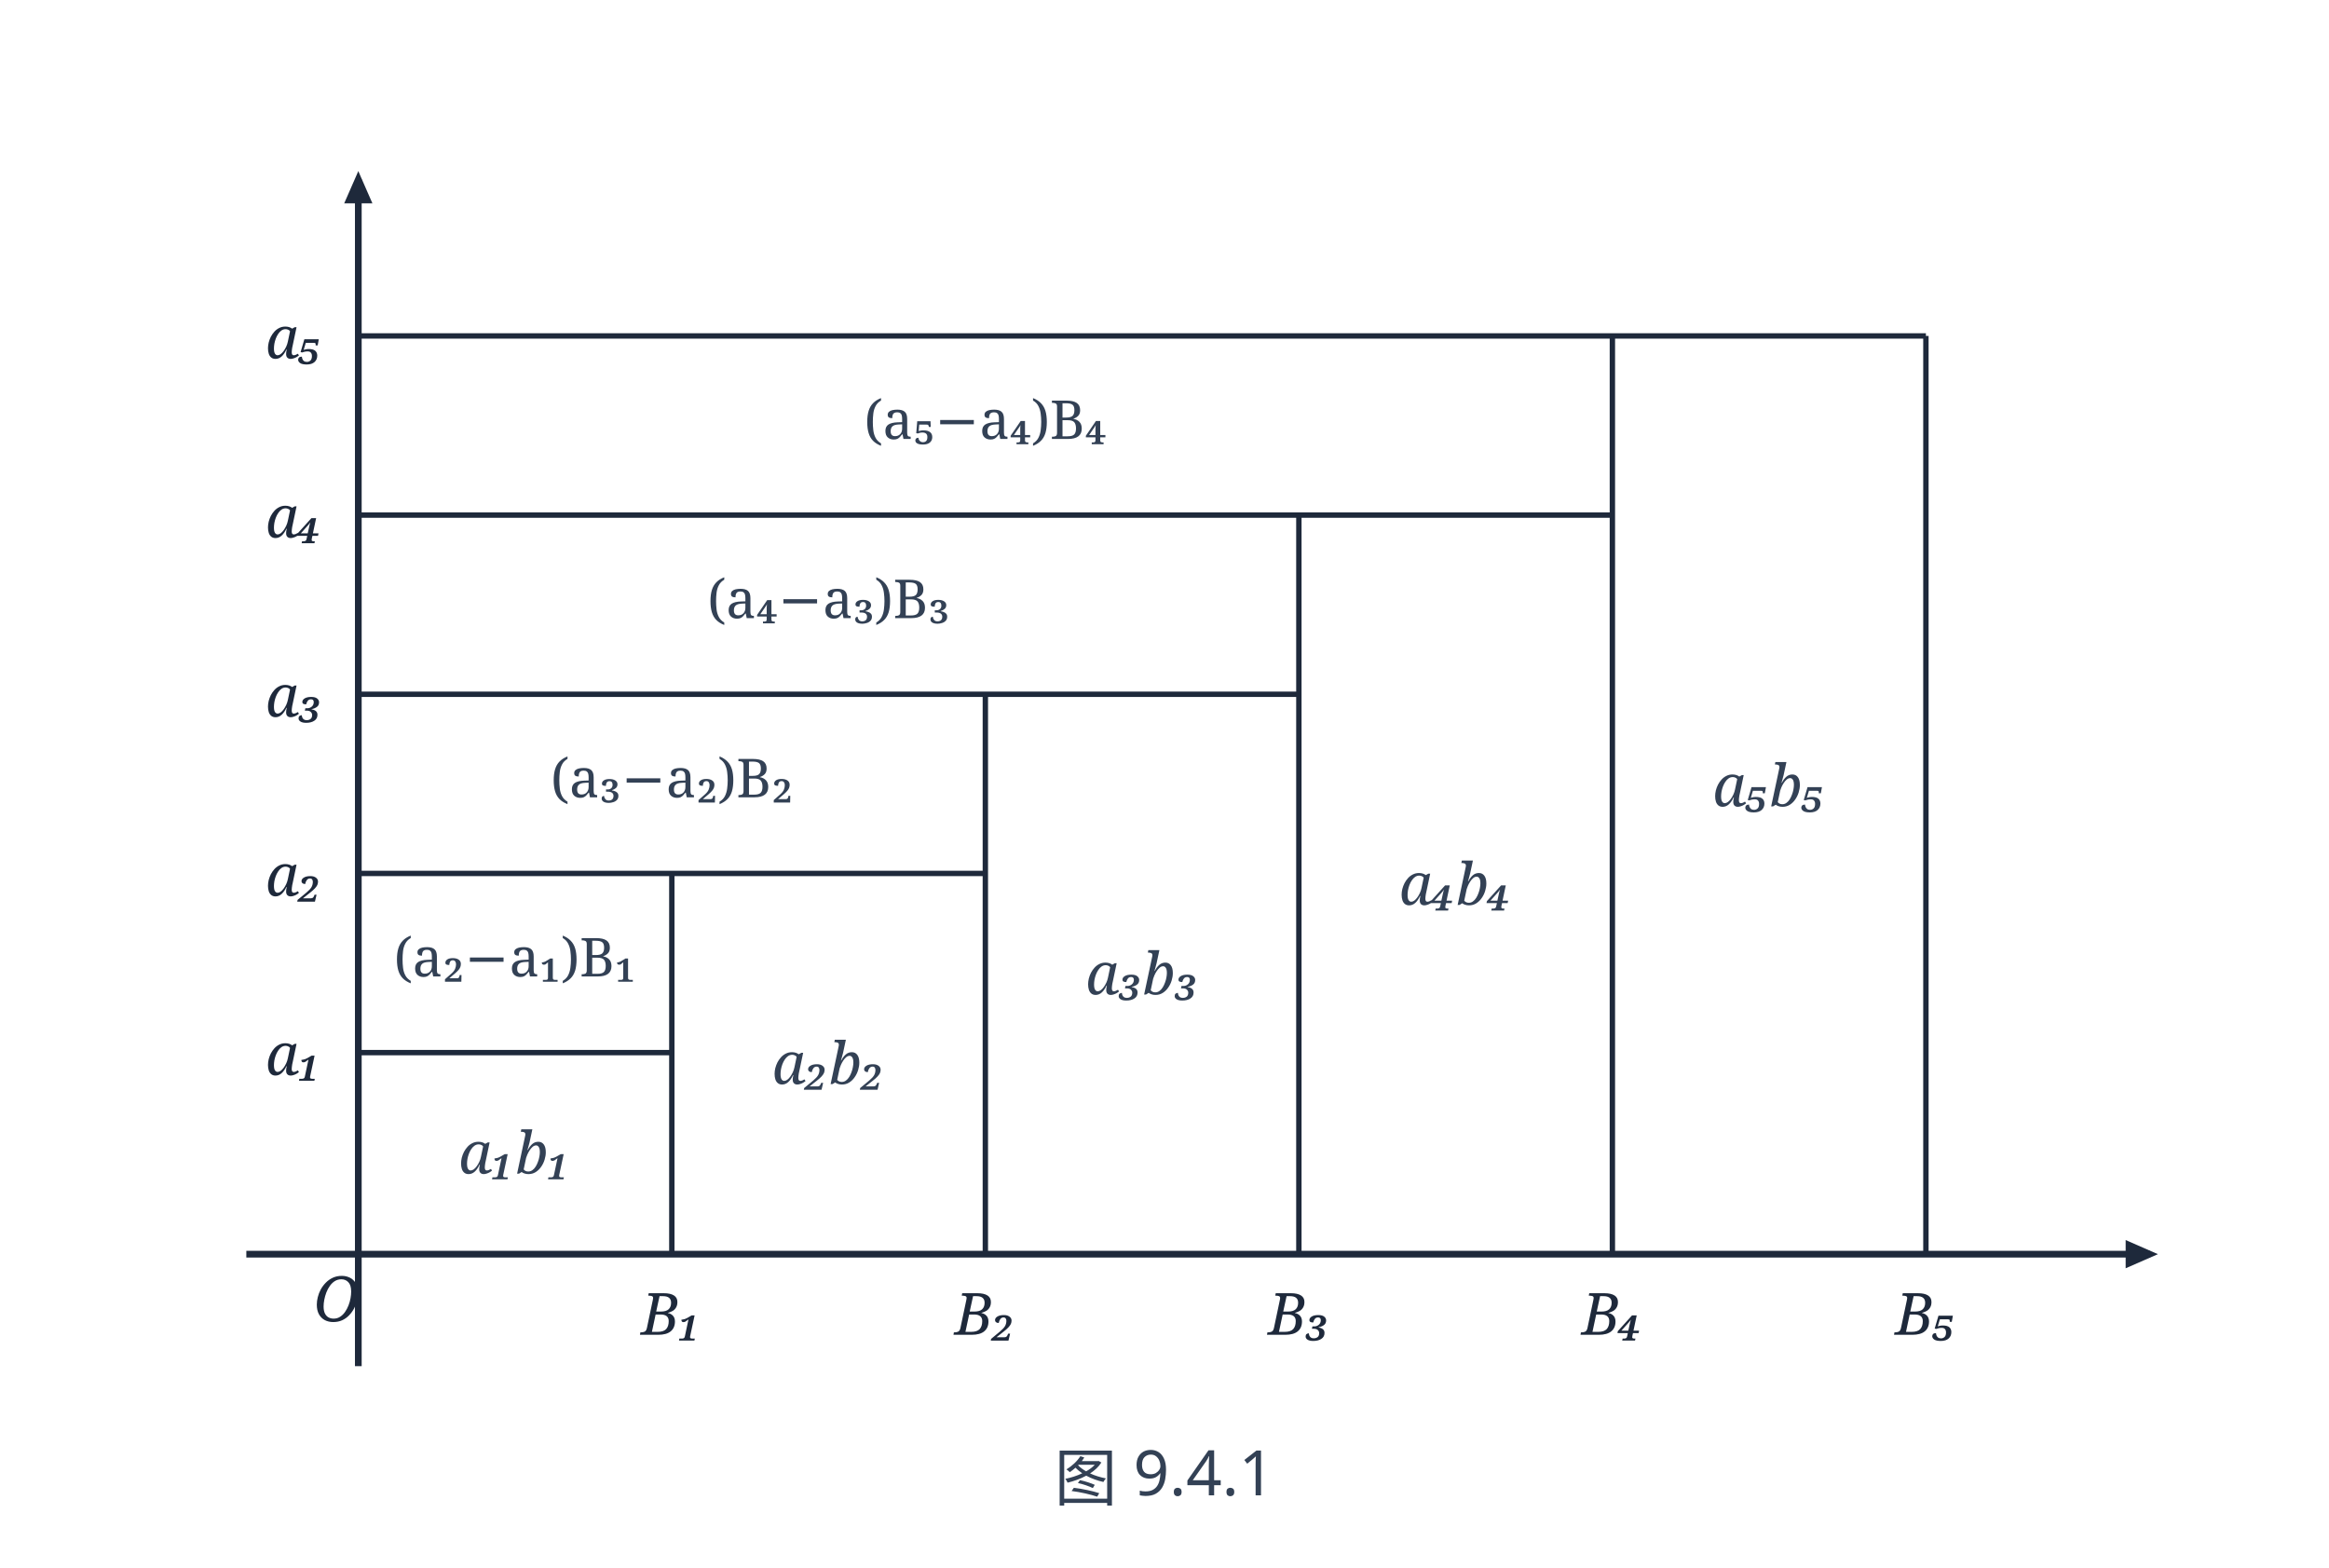
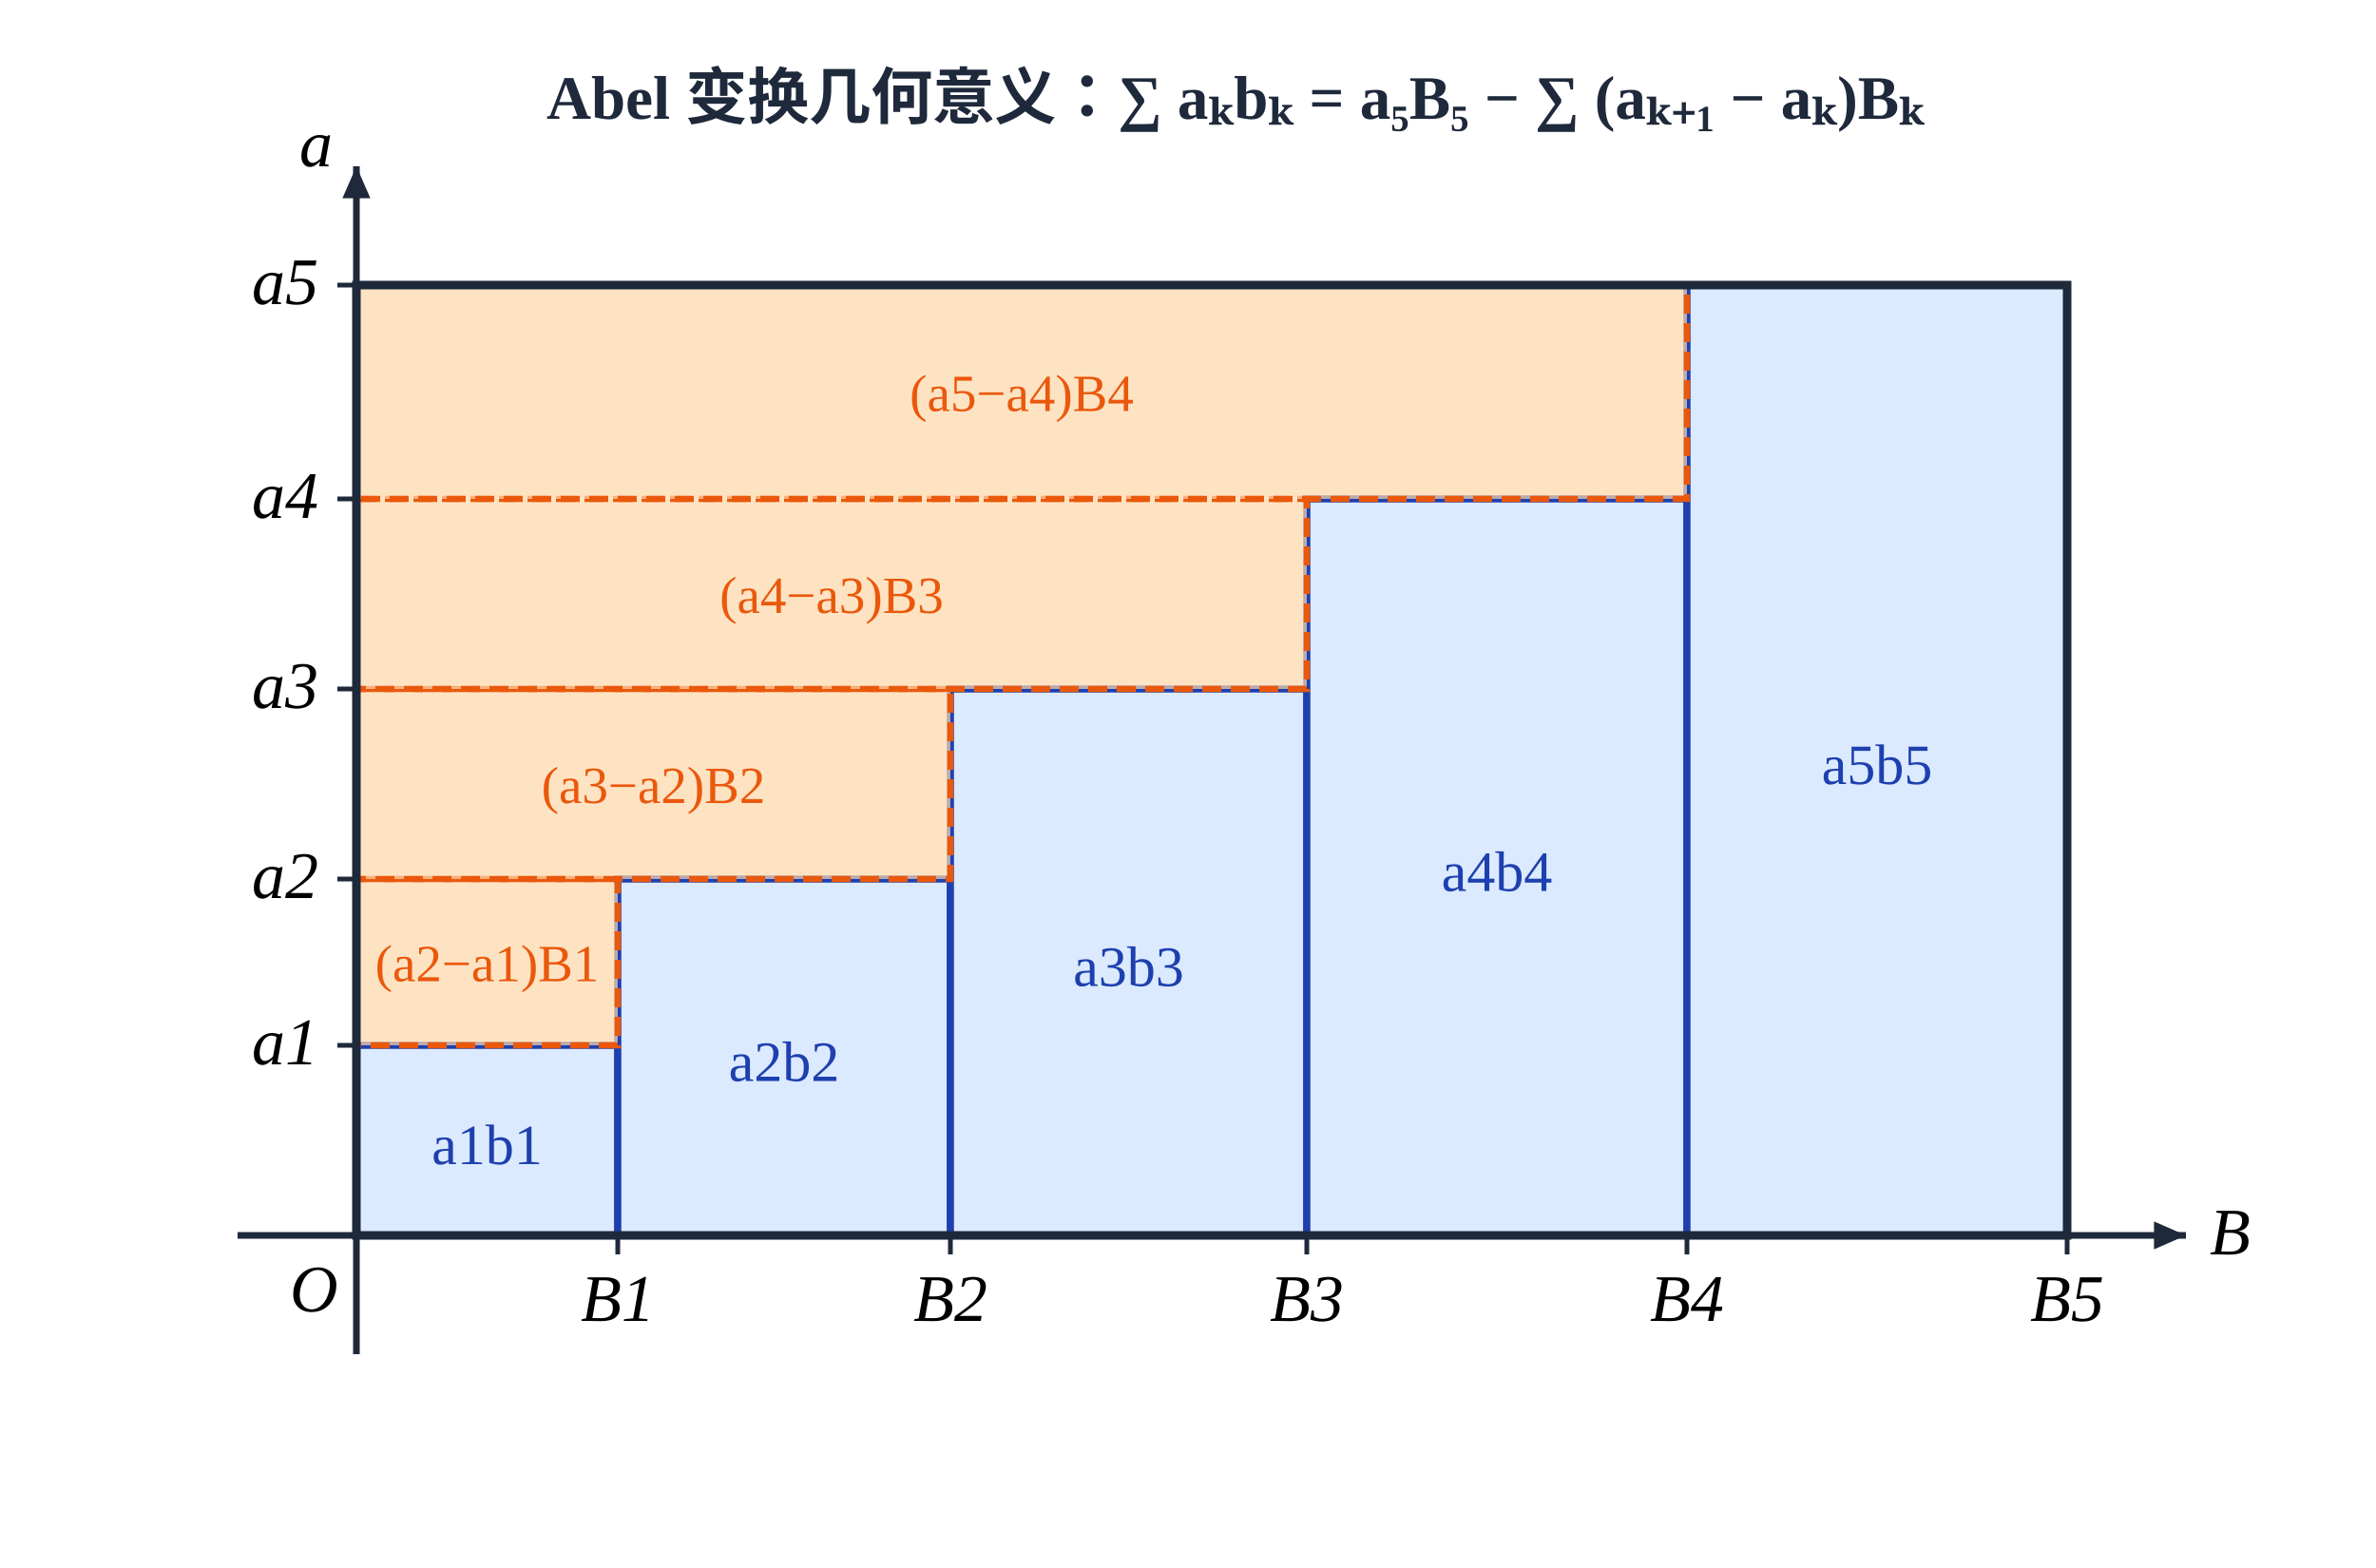
- <svg xmlns="http://www.w3.org/2000/svg" viewBox="0 0 520 350" width="100%" height="auto" style="max-width: 520px;">
+ <svg xmlns="http://www.w3.org/2000/svg" viewBox="0 0 500 330" width="100%" height="auto" style="max-width:500px; font-family:'Times New Roman', serif; font-size:14px;">
  <defs>
-     <marker id="arrow-941" viewBox="0 0 10 10" refX="6" refY="5" markerWidth="6" markerHeight="6" orient="auto-start-reverse">
+     <marker id="arr" viewBox="0 0 10 10" refX="8" refY="5" markerWidth="6" markerHeight="6" orient="auto-start-reverse">
      <path d="M 0 1.5 L 8 5 L 0 8.5 z" fill="#1e293b" />
    </marker>
+     <marker id="arr_red" viewBox="0 0 10 10" refX="8" refY="5" markerWidth="6" markerHeight="6" orient="auto-start-reverse">
+       <path d="M 0 1.5 L 8 5 L 0 8.5 z" fill="#dc2626" />
+     </marker>
  </defs>
-   <line x1="55" y1="280" x2="480" y2="280" stroke="#1e293b" stroke-width="1.5" marker-end="url(#arrow-941)" />
-   <line x1="80" y1="305" x2="80" y2="40" stroke="#1e293b" stroke-width="1.5" marker-end="url(#arrow-941)" />
-   <text x="70" y="295" font-family="KaTeX_Math, serif" font-style="italic" font-size="14" fill="#1e293b">O</text>
-   <line x1="80" y1="75" x2="430" y2="75" stroke="#1e293b" stroke-width="1.2" />
-   <line x1="80" y1="115" x2="360" y2="115" stroke="#1e293b" stroke-width="1.2" />
-   <line x1="80" y1="155" x2="290" y2="155" stroke="#1e293b" stroke-width="1.2" />
-   <line x1="80" y1="195" x2="220" y2="195" stroke="#1e293b" stroke-width="1.2" />
-   <line x1="80" y1="235" x2="150" y2="235" stroke="#1e293b" stroke-width="1.2" />
-   <line x1="150" y1="195" x2="150" y2="280" stroke="#1e293b" stroke-width="1.2" />
-   <line x1="220" y1="155" x2="220" y2="280" stroke="#1e293b" stroke-width="1.2" />
-   <line x1="290" y1="115" x2="290" y2="280" stroke="#1e293b" stroke-width="1.2" />
-   <line x1="360" y1="75" x2="360" y2="280" stroke="#1e293b" stroke-width="1.2" />
-   <line x1="430" y1="75" x2="430" y2="280" stroke="#1e293b" stroke-width="1.2" />
-   <text x="72" y="240" font-family="KaTeX_Math, serif" font-style="italic" font-size="13" fill="#1e293b" text-anchor="end">a₁</text>
-   <text x="72" y="200" font-family="KaTeX_Math, serif" font-style="italic" font-size="13" fill="#1e293b" text-anchor="end">a₂</text>
-   <text x="72" y="160" font-family="KaTeX_Math, serif" font-style="italic" font-size="13" fill="#1e293b" text-anchor="end">a₃</text>
-   <text x="72" y="120" font-family="KaTeX_Math, serif" font-style="italic" font-size="13" fill="#1e293b" text-anchor="end">a₄</text>
-   <text x="72" y="80" font-family="KaTeX_Math, serif" font-style="italic" font-size="13" fill="#1e293b" text-anchor="end">a₅</text>
-   <text x="150" y="298" font-family="KaTeX_Math, serif" font-style="italic" font-size="13" fill="#1e293b" text-anchor="middle">B₁</text>
-   <text x="220" y="298" font-family="KaTeX_Math, serif" font-style="italic" font-size="13" fill="#1e293b" text-anchor="middle">B₂</text>
-   <text x="290" y="298" font-family="KaTeX_Math, serif" font-style="italic" font-size="13" fill="#1e293b" text-anchor="middle">B₃</text>
-   <text x="360" y="298" font-family="KaTeX_Math, serif" font-style="italic" font-size="13" fill="#1e293b" text-anchor="middle">B₄</text>
-   <text x="430" y="298" font-family="KaTeX_Math, serif" font-style="italic" font-size="13" fill="#1e293b" text-anchor="middle">B₅</text>
-   <text x="115" y="262" font-family="KaTeX_Math, serif" font-style="italic" font-size="13" fill="#334155" text-anchor="middle">a₁b₁</text>
-   <text x="185" y="242" font-family="KaTeX_Math, serif" font-style="italic" font-size="13" fill="#334155" text-anchor="middle">a₂b₂</text>
-   <text x="255" y="222" font-family="KaTeX_Math, serif" font-style="italic" font-size="13" fill="#334155" text-anchor="middle">a₃b₃</text>
-   <text x="325" y="202" font-family="KaTeX_Math, serif" font-style="italic" font-size="13" fill="#334155" text-anchor="middle">a₄b₄</text>
-   <text x="395" y="180" font-family="KaTeX_Math, serif" font-style="italic" font-size="13" fill="#334155" text-anchor="middle">a₅b₅</text>
-   <text x="115" y="218" font-family="KaTeX_Math, serif" font-size="12" fill="#334155" text-anchor="middle">(a₂−a₁)B₁</text>
-   <text x="150" y="178" font-family="KaTeX_Math, serif" font-size="12" fill="#334155" text-anchor="middle">(a₃−a₂)B₂</text>
-   <text x="185" y="138" font-family="KaTeX_Math, serif" font-size="12" fill="#334155" text-anchor="middle">(a₄−a₃)B₃</text>
-   <text x="220" y="98" font-family="KaTeX_Math, serif" font-size="12" fill="#334155" text-anchor="middle">(a₅−a₄)B₄</text>
-   <text x="260" y="335" font-family="sans-serif" font-size="14" fill="#334155" text-anchor="middle">图 9.4.1</text>
+   <line x1="50" y1="260" x2="460" y2="260" stroke="#1e293b" stroke-width="1.4" marker-end="url(#arr)" />
+   <line x1="75" y1="285" x2="75" y2="35" stroke="#1e293b" stroke-width="1.4" marker-end="url(#arr)" />
+   <text x="465" y="264" font-style="italic">B</text>
+   <text x="63" y="35" font-style="italic">a</text>
+   <text x="61" y="276" font-style="italic">O</text>
+   <rect x="75" y="220" width="55" height="40" fill="#dbeafe" stroke="#1e40af" stroke-width="1.5" />
+   <text x="102.5" y="245.0" text-anchor="middle" font-size="12px" fill="#1e40af">a1b1</text>
+   <rect x="130" y="185" width="70" height="75" fill="#dbeafe" stroke="#1e40af" stroke-width="1.5" />
+   <text x="165.0" y="227.5" text-anchor="middle" font-size="12px" fill="#1e40af">a2b2</text>
+   <rect x="200" y="145" width="75" height="115" fill="#dbeafe" stroke="#1e40af" stroke-width="1.5" />
+   <text x="237.5" y="207.5" text-anchor="middle" font-size="12px" fill="#1e40af">a3b3</text>
+   <rect x="275" y="105" width="80" height="155" fill="#dbeafe" stroke="#1e40af" stroke-width="1.5" />
+   <text x="315.0" y="187.5" text-anchor="middle" font-size="12px" fill="#1e40af">a4b4</text>
+   <rect x="355" y="60" width="80" height="200" fill="#dbeafe" stroke="#1e40af" stroke-width="1.5" />
+   <text x="395.0" y="165.0" text-anchor="middle" font-size="12px" fill="#1e40af">a5b5</text>
+   <rect x="75" y="185" width="55" height="35" fill="#fed7aa" fill-opacity="0.7" stroke="#ea580c" stroke-width="1.3" stroke-dasharray="4,2" />
+   <text x="102.5" y="206.5" text-anchor="middle" font-size="11px" fill="#ea580c">(a2−a1)B1</text>
+   <rect x="75" y="145" width="125" height="40" fill="#fed7aa" fill-opacity="0.7" stroke="#ea580c" stroke-width="1.3" stroke-dasharray="4,2" />
+   <text x="137.5" y="169.0" text-anchor="middle" font-size="11px" fill="#ea580c">(a3−a2)B2</text>
+   <rect x="75" y="105" width="200" height="40" fill="#fed7aa" fill-opacity="0.7" stroke="#ea580c" stroke-width="1.3" stroke-dasharray="4,2" />
+   <text x="175.0" y="129.0" text-anchor="middle" font-size="11px" fill="#ea580c">(a4−a3)B3</text>
+   <rect x="75" y="60" width="280" height="45" fill="#fed7aa" fill-opacity="0.7" stroke="#ea580c" stroke-width="1.3" stroke-dasharray="4,2" />
+   <text x="215.0" y="86.5" text-anchor="middle" font-size="11px" fill="#ea580c">(a5−a4)B4</text>
+   <rect x="75" y="60" width="360" height="200" fill="none" stroke="#1e293b" stroke-width="1.8" />
+   <line x1="130" y1="260" x2="130" y2="264" stroke="#1e293b" stroke-width="1" />
+   <text x="130" y="278" text-anchor="middle" font-style="italic">B1</text>
+   <line x1="71" y1="220" x2="75" y2="220" stroke="#1e293b" stroke-width="1" />
+   <text x="67" y="224" text-anchor="end" font-style="italic">a1</text>
+   <line x1="200" y1="260" x2="200" y2="264" stroke="#1e293b" stroke-width="1" />
+   <text x="200" y="278" text-anchor="middle" font-style="italic">B2</text>
+   <line x1="71" y1="185" x2="75" y2="185" stroke="#1e293b" stroke-width="1" />
+   <text x="67" y="189" text-anchor="end" font-style="italic">a2</text>
+   <line x1="275" y1="260" x2="275" y2="264" stroke="#1e293b" stroke-width="1" />
+   <text x="275" y="278" text-anchor="middle" font-style="italic">B3</text>
+   <line x1="71" y1="145" x2="75" y2="145" stroke="#1e293b" stroke-width="1" />
+   <text x="67" y="149" text-anchor="end" font-style="italic">a3</text>
+   <line x1="355" y1="260" x2="355" y2="264" stroke="#1e293b" stroke-width="1" />
+   <text x="355" y="278" text-anchor="middle" font-style="italic">B4</text>
+   <line x1="71" y1="105" x2="75" y2="105" stroke="#1e293b" stroke-width="1" />
+   <text x="67" y="109" text-anchor="end" font-style="italic">a4</text>
+   <line x1="435" y1="260" x2="435" y2="264" stroke="#1e293b" stroke-width="1" />
+   <text x="435" y="278" text-anchor="middle" font-style="italic">B5</text>
+   <line x1="71" y1="60" x2="75" y2="60" stroke="#1e293b" stroke-width="1" />
+   <text x="67" y="64" text-anchor="end" font-style="italic">a5</text>
+   <text x="260" y="25" text-anchor="middle" font-size="13px" fill="#1e293b" font-weight="bold">Abel 变换几何意义：∑ aₖbₖ = a₅B₅ − ∑ (aₖ₊₁ − aₖ)Bₖ</text>
</svg>
